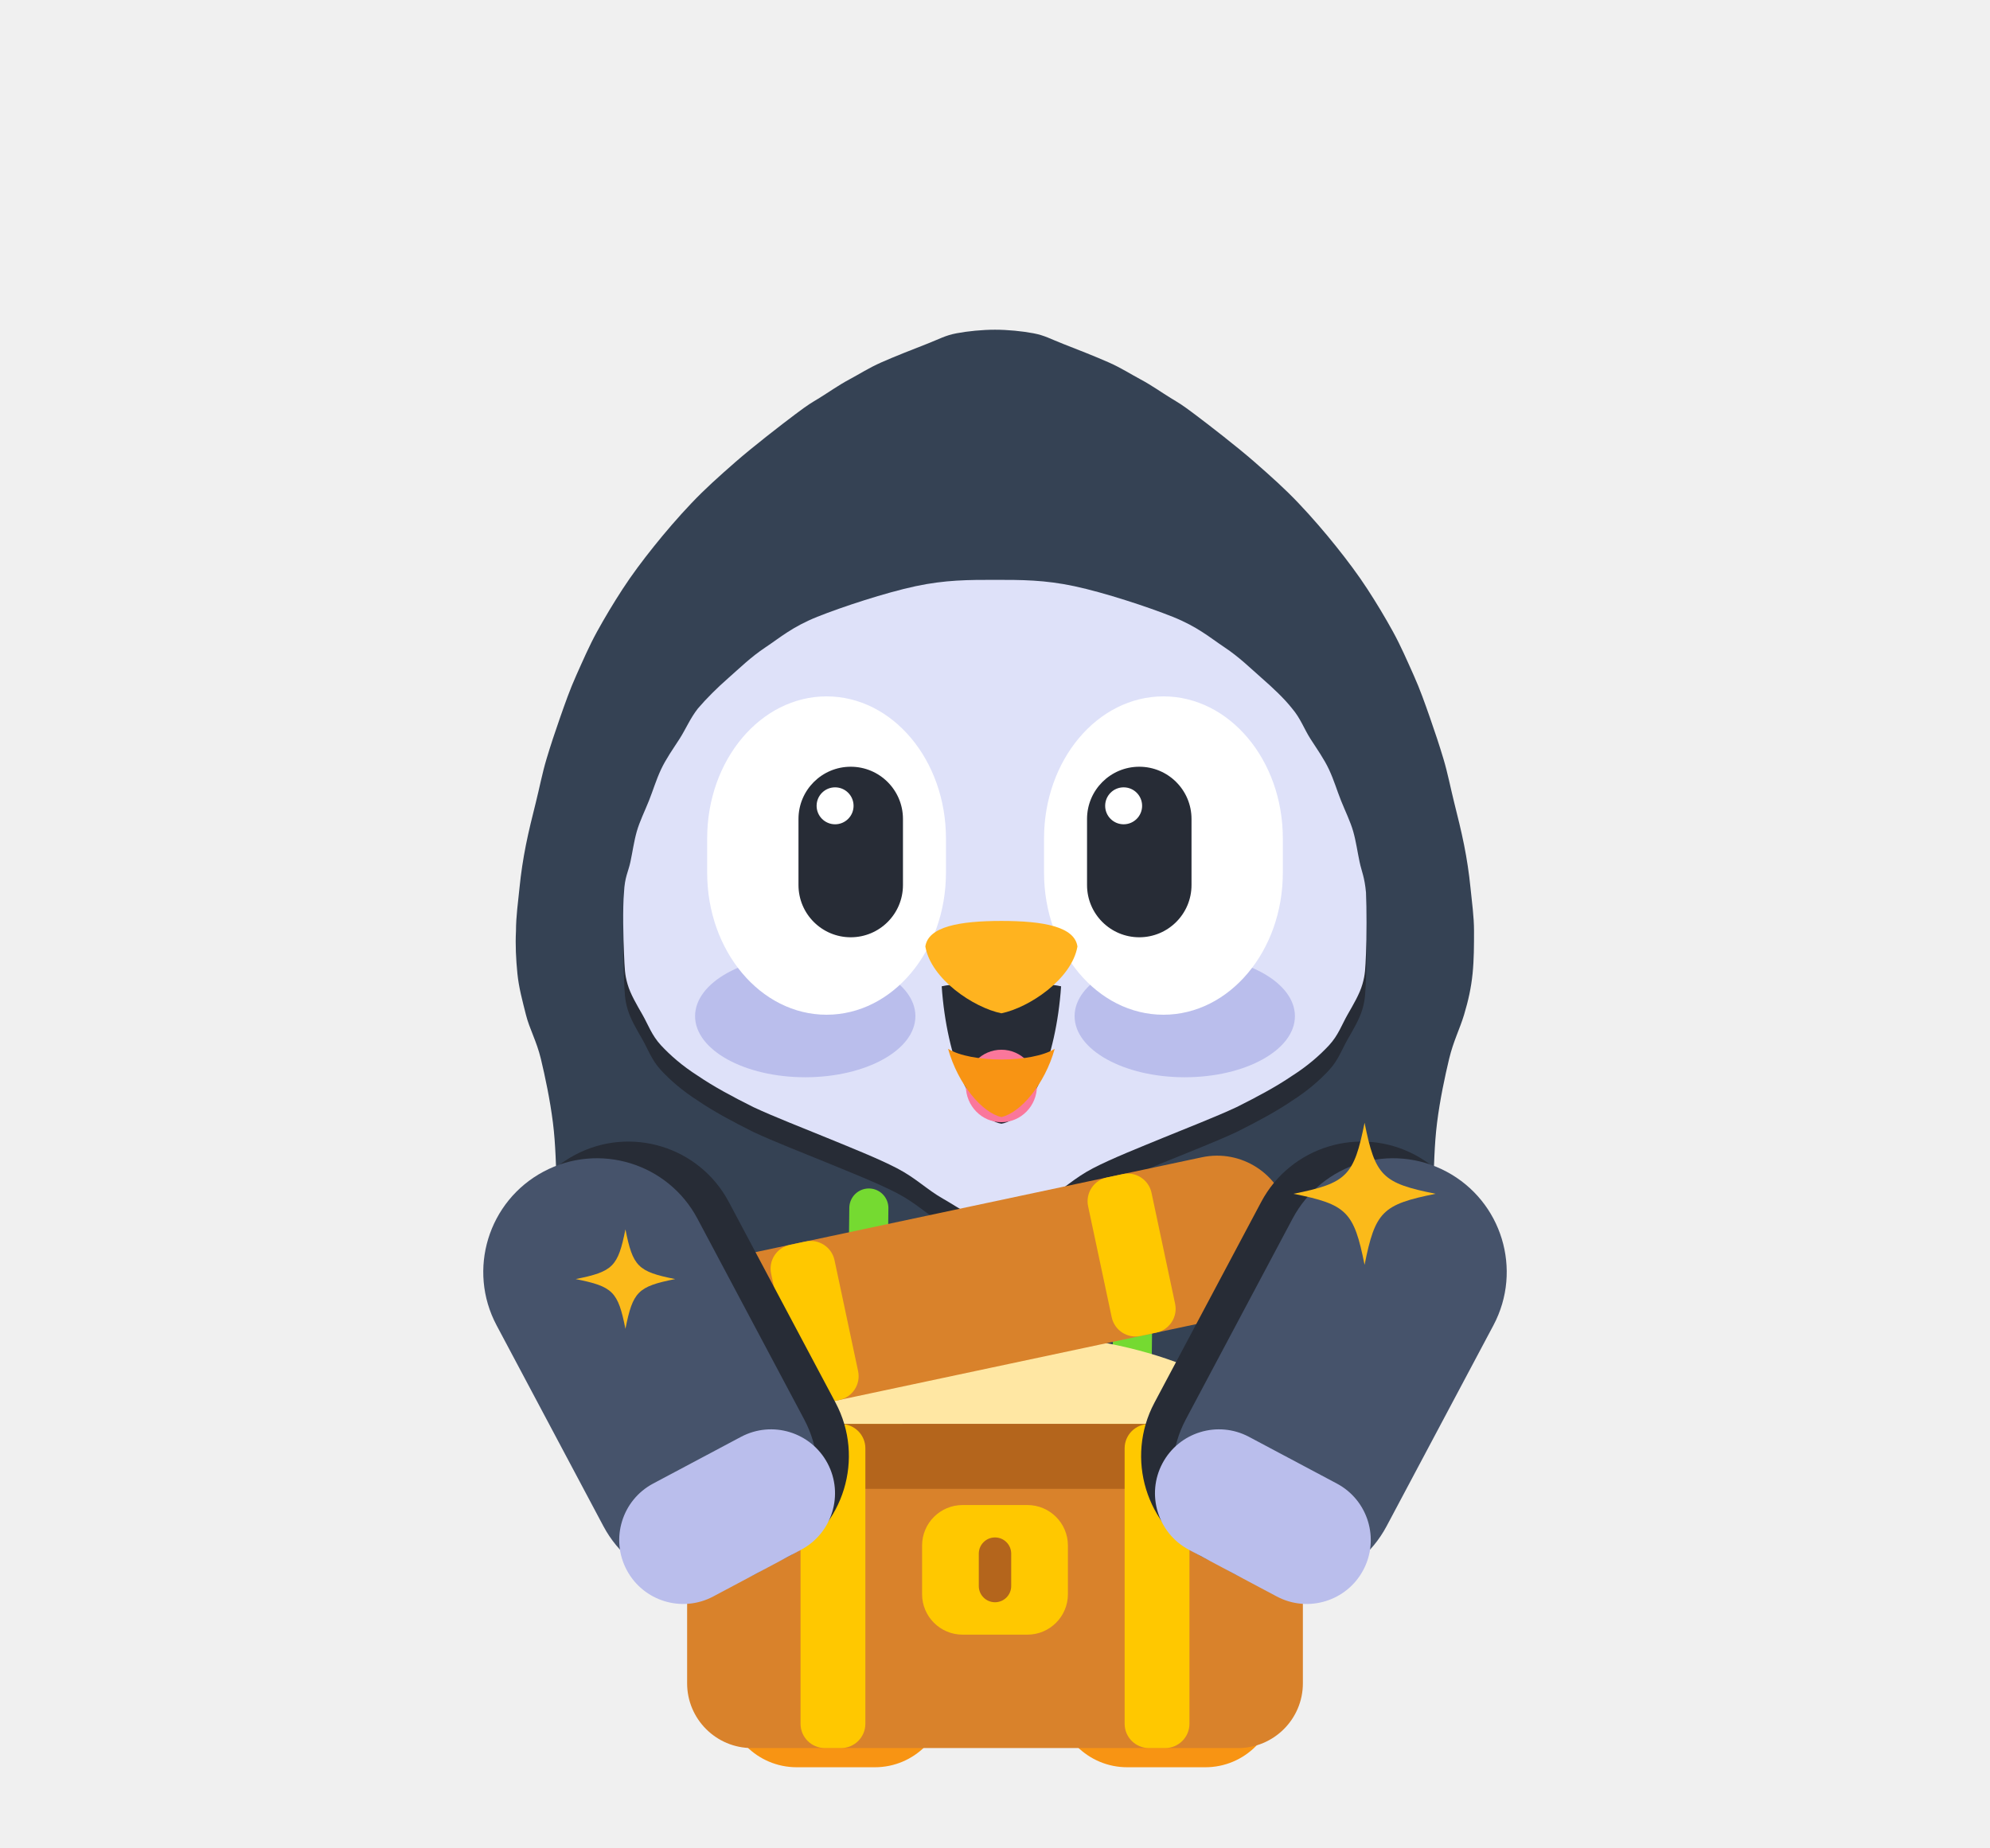
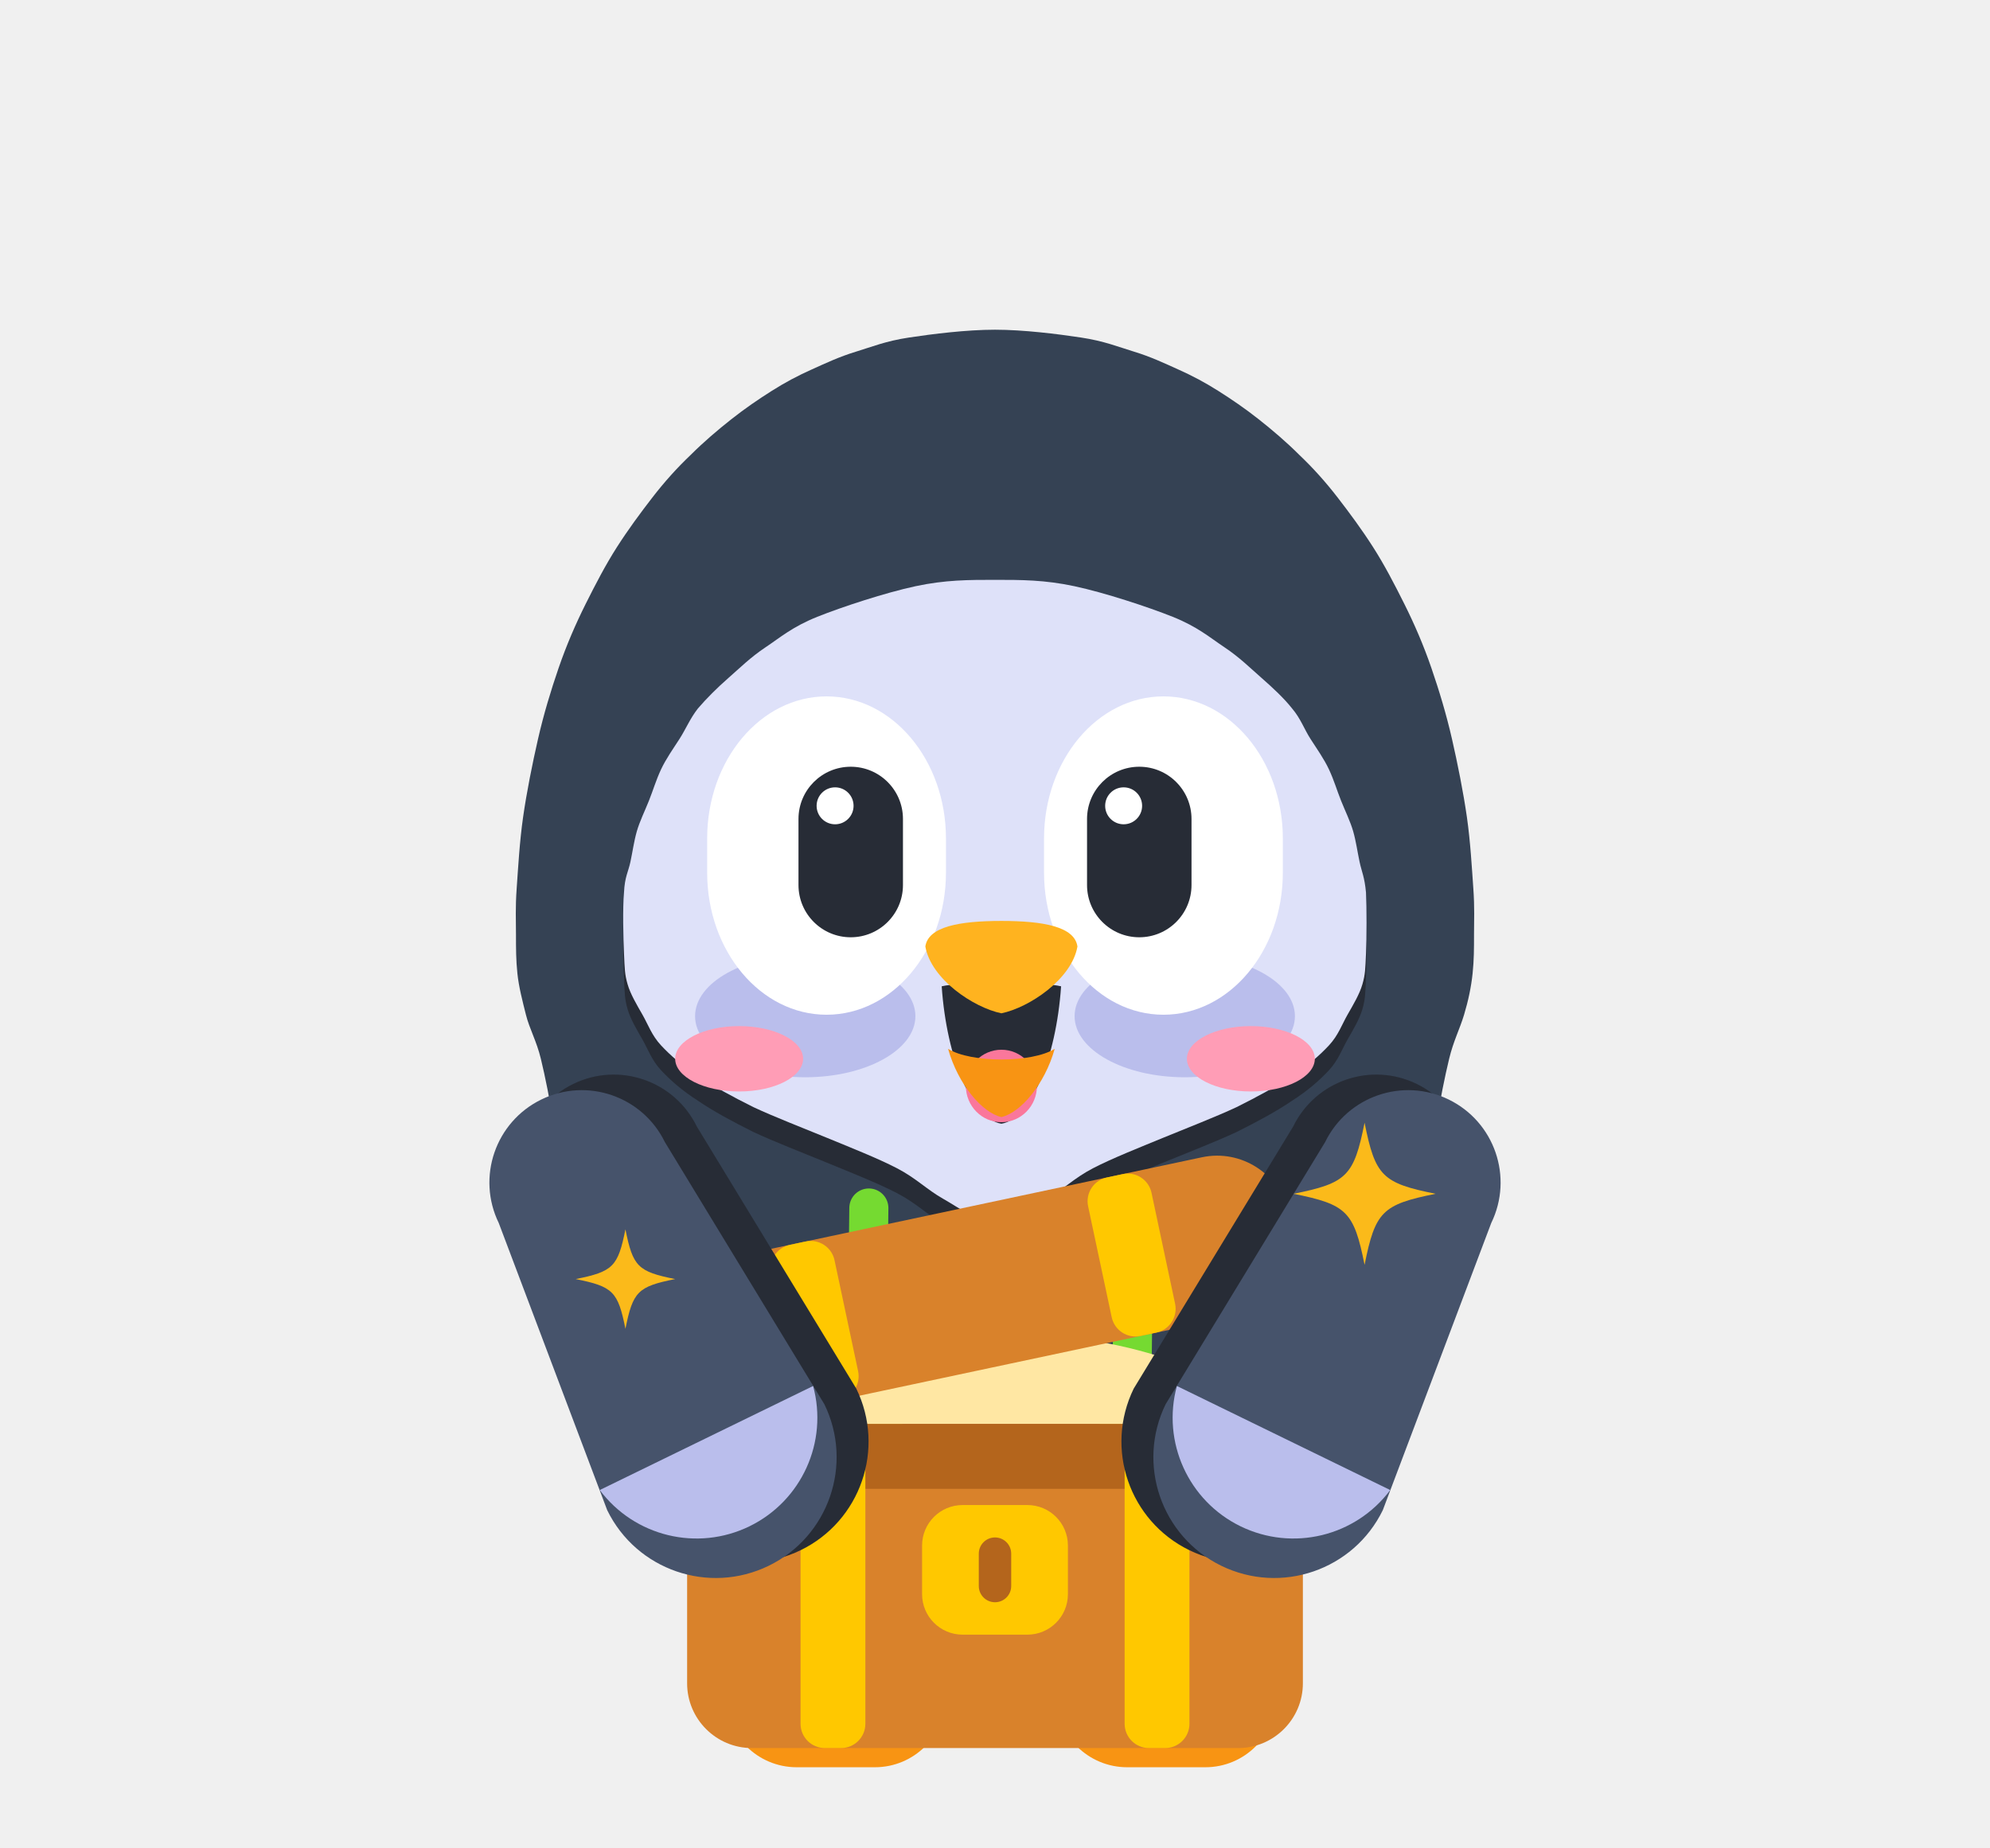
<svg xmlns="http://www.w3.org/2000/svg" viewBox="-40 -40 280 260" aria-hidden="true">
  <style>
  .byte-twinkle { transform-box: fill-box; transform-origin: center; animation: byte-twinkle 1.6s ease-in-out infinite }
  @keyframes byte-twinkle { 0%,100% { transform: scale(1) rotate(0) } 50% { transform: scale(.7) rotate(20deg) } }
  .byte-float { animation: byte-float 2.4s ease-in-out infinite }
  @keyframes byte-float { 0%,100% { transform: translateY(0) } 50% { transform: translateY(-4px) } }
  .byte-smoke { animation: byte-smoke 1.8s ease-out infinite }
  @keyframes byte-smoke { 0% { opacity: 0; transform: translateY(6px) } 25% { opacity: 1 } 100% { opacity: 0; transform: translateY(-10px) } }
  .byte-tear { animation: byte-tear 1.8s ease-in infinite }
  .byte-tear + .byte-tear { animation-delay: .6s }
  @keyframes byte-tear { 0% { opacity: 0; transform: translateY(0) } 15% { opacity: 1; transform: translateY(2px) }
    80% { opacity: 1; transform: translateY(14px) } 100% { opacity: 0; transform: translateY(18px) } }
  .byte-pop { transform-box: fill-box; transform-origin: center; animation: byte-pop .32s cubic-bezier(.34,1.56,.64,1) both }
  @keyframes byte-pop { from { opacity: 0; transform: scale(.4) } to { opacity: 1; transform: scale(1) } }
  .byte-rise { animation: byte-rise .34s cubic-bezier(.34,1.56,.64,1) both }
  @keyframes byte-rise { from { opacity: 0; transform: translateY(14px) } to { opacity: 1; transform: translateY(0) } }
  .byte-dot { transform-box: fill-box; transform-origin: center; animation: byte-dot 1.2s ease-in-out infinite }
  @keyframes byte-dot { 0%,100% { opacity: .45; transform: scale(.85) } 50% { opacity: 1; transform: scale(1) } }
  .byte-string { transform-box: fill-box; transform-origin: 50% 0 }
  .byte-sway .byte-string { animation: byte-sway 3.2s ease-in-out infinite }
  .byte-sway .byte-string + .byte-string { animation-delay: -1.1s }
  @keyframes byte-sway { 0%,100% { transform: rotate(2deg) } 50% { transform: rotate(-2deg) } }
  .byte-swing .byte-string { animation: byte-swing .9s ease-out 2 }
  .byte-swing .byte-string + .byte-string { animation-delay: .06s }
  @keyframes byte-swing { 0% { transform: rotate(0) } 20% { transform: rotate(11deg) } 45% { transform: rotate(-8deg) }
    70% { transform: rotate(4deg) } 100% { transform: rotate(0) } }
  @media (prefers-reduced-motion: reduce) {
    .byte-twinkle, .byte-float, .byte-smoke, .byte-tear, .byte-string, .byte-pop, .byte-rise, .byte-dot { animation: none !important }
    .byte-tear { transform: translateY(2px) }
  }
</style>
  <defs>
    <clipPath id="eyeL-R0">
      <rect x="59.5" y="58" width="33.6" height="44.8" rx="16.8" ry="20" />
    </clipPath>
    <clipPath id="eyeR-R0">
      <rect x="106.9" y="58" width="33.6" height="44.8" rx="16.8" ry="20" />
    </clipPath>
  </defs>
  <g fill="#F89413">
    <rect x="62.1" y="186" width="31" height="22.7" rx="10" />
    <rect x="108.6" y="186" width="31" height="22.7" rx="10" />
  </g>
-   <path fill="#354254" d="M100.0 6.4 C101.8 6.4 103.8 6.6 105.4 6.9 C107.0 7.2 107.8 7.7 109.6 8.4 C111.4 9.1 114.2 10.2 116.0 11.0 C117.8 11.8 119.0 12.6 120.5 13.4 C122.0 14.2 123.4 15.2 124.7 16.0 C126.0 16.8 126.1 16.8 128.1 18.3 C130.1 19.8 134.1 22.9 136.5 25.0 C138.9 27.1 140.8 28.8 142.7 30.8 C144.6 32.8 146.4 34.9 148.0 36.9 C149.6 38.9 151.1 40.9 152.4 42.9 C153.7 44.9 154.9 46.9 156.0 48.9 C157.1 50.9 158.0 53.0 158.9 55.0 C159.8 57.0 160.5 59.0 161.2 61.0 C161.9 63.0 162.5 64.8 163.1 66.8 C163.7 68.8 164.1 70.9 164.6 72.9 C165.1 74.9 165.6 76.9 166.0 78.9 C166.4 80.9 166.7 82.9 166.9 84.9 C167.1 86.9 167.4 89.0 167.4 91.0 C167.4 93.0 167.4 95.0 167.2 97.0 C167.0 99.0 166.6 100.8 166.0 102.8 C165.4 104.8 164.5 106.5 163.9 109.0 C163.3 111.5 162.6 114.8 162.2 118.0 C161.8 121.2 161.8 124.0 161.6 128.0 C161.4 132.0 161.6 137.5 161.0 142.0 C160.4 146.5 159.3 151.2 158.0 155.0 C156.7 158.8 155.0 161.5 153.0 165.0 C151.0 168.5 148.3 172.8 146.0 176.0 C143.7 179.2 141.8 182.1 139.0 184.5 C136.2 186.9 133.0 188.9 129.0 190.5 C125.0 192.1 119.8 193.1 115.0 193.8 C110.2 194.5 105.0 194.5 100.0 194.5 C95.0 194.5 89.8 194.5 85.0 193.8 C80.2 193.1 75.0 192.1 71.0 190.5 C67.0 188.9 63.8 186.9 61.0 184.5 C58.2 182.1 56.3 179.2 54.0 176.0 C51.7 172.8 49.0 168.5 47.0 165.0 C45.0 161.5 43.3 158.8 42.0 155.0 C40.7 151.2 39.6 146.5 39.0 142.0 C38.4 137.5 38.6 132.0 38.4 128.0 C38.2 124.0 38.2 121.2 37.8 118.0 C37.4 114.8 36.7 111.5 36.1 109.0 C35.5 106.5 34.5 104.8 34.0 102.8 C33.5 100.8 33.0 99.0 32.8 97.0 C32.6 95.0 32.5 93.0 32.6 91.0 C32.6 89.0 32.9 86.9 33.1 84.9 C33.3 82.9 33.6 80.9 34.0 78.9 C34.4 76.9 34.9 74.9 35.4 72.9 C35.9 70.9 36.3 68.8 36.9 66.8 C37.5 64.8 38.1 63.0 38.8 61.0 C39.5 59.0 40.2 57.0 41.1 55.0 C42.0 53.0 42.9 50.9 44.0 48.9 C45.1 46.9 46.3 44.9 47.6 42.9 C48.9 40.9 50.4 38.9 52.0 36.9 C53.6 34.9 55.4 32.8 57.3 30.8 C59.2 28.8 61.1 27.1 63.5 25.0 C65.9 22.9 69.9 19.8 71.9 18.3 C73.9 16.8 74.0 16.8 75.3 16.0 C76.6 15.2 78.0 14.2 79.5 13.4 C81.0 12.6 82.2 11.8 84.0 11.0 C85.8 10.2 88.6 9.1 90.4 8.4 C92.2 7.7 93.0 7.2 94.6 6.9 C96.2 6.6 98.2 6.4 100.0 6.4 Z" />
+   <path fill="#354254" d="M100.0 6.4 C104.0 6.4 108.8 7.0 112.1 7.5 C115.4 8.0 117.3 8.8 119.6 9.5 C121.9 10.2 123.8 11.1 125.8 12.0 C127.8 12.9 129.5 13.8 131.4 15.0 C133.3 16.2 135.2 17.5 137.1 19.0 C139.0 20.5 141.0 22.2 142.8 24.0 C144.7 25.8 146.5 27.8 148.2 30.0 C149.9 32.2 151.6 34.5 153.2 37.0 C154.8 39.5 156.2 42.2 157.6 45.0 C159.0 47.8 160.3 50.8 161.4 54.0 C162.5 57.2 163.5 60.5 164.3 64.0 C165.1 67.5 165.9 71.5 166.4 75.0 C166.9 78.5 167.1 82.2 167.3 85.0 C167.5 87.8 167.4 89.5 167.4 91.5 C167.4 93.5 167.4 95.1 167.2 97.0 C167.0 98.9 166.6 100.8 166.0 102.8 C165.4 104.8 164.5 106.5 163.9 109.0 C163.3 111.5 162.6 114.8 162.2 118.0 C161.8 121.2 161.8 124.0 161.6 128.0 C161.4 132.0 161.6 137.5 161.0 142.0 C160.4 146.5 159.3 151.2 158.0 155.0 C156.7 158.8 155.0 161.5 153.0 165.0 C151.0 168.5 148.3 172.8 146.0 176.0 C143.7 179.2 141.8 182.1 139.0 184.5 C136.2 186.9 133.0 188.9 129.0 190.5 C125.0 192.1 119.8 193.1 115.0 193.8 C110.2 194.5 105.0 194.5 100.0 194.5 C95.0 194.5 89.8 194.5 85.0 193.8 C80.2 193.1 75.0 192.1 71.0 190.5 C67.0 188.9 63.8 186.9 61.0 184.5 C58.2 182.1 56.3 179.2 54.0 176.0 C51.7 172.8 49.0 168.5 47.0 165.0 C45.0 161.5 43.3 158.8 42.0 155.0 C40.7 151.2 39.6 146.5 39.0 142.0 C38.4 137.5 38.6 132.0 38.4 128.0 C38.2 124.0 38.2 121.2 37.8 118.0 C37.4 114.8 36.7 111.5 36.1 109.0 C35.5 106.5 34.5 104.8 34.0 102.8 C33.5 100.8 33.0 98.9 32.8 97.0 C32.6 95.1 32.6 93.5 32.6 91.5 C32.6 89.5 32.5 87.8 32.7 85.0 C32.9 82.2 33.1 78.5 33.6 75.0 C34.1 71.5 34.9 67.5 35.7 64.0 C36.5 60.5 37.5 57.2 38.6 54.0 C39.7 50.8 41.0 47.8 42.4 45.0 C43.8 42.2 45.2 39.5 46.8 37.0 C48.4 34.5 50.1 32.2 51.8 30.0 C53.5 27.8 55.3 25.8 57.2 24.0 C59.0 22.2 61.0 20.5 62.9 19.0 C64.8 17.5 66.7 16.2 68.6 15.0 C70.5 13.8 72.2 12.9 74.2 12.0 C76.2 11.1 78.1 10.2 80.4 9.5 C82.7 8.8 84.6 8.0 87.9 7.5 C91.2 7.0 96.0 6.4 100.0 6.4 Z" />
  <path fill="#272C36" transform="translate(0 3.5)" d="M100.0 41.6 C103.7 41.6 107.0 41.6 111.2 42.5 C115.4 43.4 121.5 45.4 125.0 46.8 C128.5 48.2 130.2 49.7 132.3 51.1 C134.4 52.5 135.9 54.0 137.5 55.4 C139.1 56.8 140.7 58.3 141.8 59.7 C143.0 61.1 143.5 62.6 144.4 64.0 C145.3 65.4 146.3 66.8 147.0 68.3 C147.7 69.8 148.1 71.2 148.7 72.7 C149.3 74.2 150.0 75.6 150.4 77.0 C150.8 78.4 151.0 79.9 151.3 81.3 C151.6 82.7 152.0 83.4 152.2 85.6 C152.3 87.8 152.3 92.0 152.2 94.2 C152.1 96.4 152.1 97.1 151.7 98.5 C151.3 99.9 150.4 101.4 149.6 102.8 C148.8 104.2 148.3 105.7 147.0 107.1 C145.7 108.5 144.0 110.0 141.8 111.4 C139.6 112.9 137.0 114.3 134.0 115.8 C131.0 117.2 127.1 118.7 123.7 120.1 C120.3 121.5 116.5 123.0 113.8 124.4 C111.1 125.8 109.6 127.4 107.3 128.7 C105.0 130.0 102.4 132.0 100.0 132.0 C97.6 132.0 95.0 130.0 92.7 128.7 C90.4 127.4 88.9 125.8 86.2 124.4 C83.5 123.0 79.7 121.5 76.3 120.1 C72.9 118.7 69.0 117.2 66.0 115.8 C63.0 114.3 60.4 112.9 58.2 111.4 C56.0 110.0 54.3 108.5 53.0 107.1 C51.7 105.7 51.2 104.2 50.4 102.8 C49.6 101.4 48.7 99.9 48.3 98.5 C47.9 97.1 47.9 96.4 47.8 94.2 C47.7 92.0 47.6 87.8 47.8 85.6 C47.9 83.4 48.4 82.7 48.7 81.3 C49.0 79.9 49.2 78.4 49.6 77.0 C50.0 75.6 50.7 74.2 51.3 72.7 C51.9 71.2 52.3 69.8 53.0 68.3 C53.7 66.8 54.7 65.4 55.6 64.0 C56.5 62.6 57.1 61.1 58.2 59.7 C59.4 58.3 60.9 56.8 62.5 55.4 C64.1 54.0 65.6 52.5 67.7 51.1 C69.8 49.7 71.5 48.2 75.0 46.8 C78.5 45.4 84.6 43.4 88.8 42.5 C93.0 41.6 96.3 41.6 100.0 41.6 Z" />
  <path fill="#DEE1F9" d="M100.0 41.6 C103.7 41.6 107.0 41.6 111.2 42.5 C115.4 43.4 121.5 45.4 125.0 46.8 C128.5 48.2 130.2 49.7 132.3 51.1 C134.4 52.5 135.9 54.0 137.5 55.4 C139.1 56.8 140.7 58.3 141.8 59.7 C143.0 61.1 143.5 62.6 144.4 64.0 C145.3 65.4 146.3 66.8 147.0 68.3 C147.7 69.8 148.1 71.2 148.7 72.7 C149.3 74.2 150.0 75.6 150.4 77.0 C150.8 78.4 151.0 79.9 151.3 81.3 C151.6 82.7 152.0 83.4 152.2 85.6 C152.3 87.8 152.3 92.0 152.2 94.2 C152.1 96.4 152.1 97.1 151.7 98.5 C151.3 99.9 150.4 101.4 149.6 102.8 C148.8 104.2 148.3 105.7 147.0 107.1 C145.7 108.5 144.0 110.0 141.8 111.4 C139.6 112.9 137.0 114.3 134.0 115.8 C131.0 117.2 127.1 118.7 123.7 120.1 C120.3 121.5 116.5 123.0 113.8 124.4 C111.1 125.8 109.6 127.4 107.3 128.7 C105.0 130.0 102.4 132.0 100.0 132.0 C97.6 132.0 95.0 130.0 92.7 128.7 C90.4 127.4 88.9 125.8 86.2 124.4 C83.5 123.0 79.7 121.5 76.3 120.1 C72.9 118.7 69.0 117.2 66.0 115.8 C63.0 114.3 60.4 112.9 58.2 111.4 C56.0 110.0 54.3 108.5 53.0 107.1 C51.7 105.7 51.2 104.2 50.4 102.8 C49.6 101.4 48.7 99.9 48.3 98.5 C47.9 97.1 47.9 96.4 47.8 94.2 C47.7 92.0 47.6 87.8 47.8 85.6 C47.9 83.4 48.4 82.7 48.7 81.3 C49.0 79.9 49.2 78.4 49.6 77.0 C50.0 75.6 50.7 74.2 51.3 72.7 C51.9 71.2 52.3 69.8 53.0 68.3 C53.7 66.8 54.7 65.4 55.6 64.0 C56.5 62.6 57.1 61.1 58.2 59.7 C59.4 58.3 60.9 56.8 62.5 55.4 C64.1 54.0 65.6 52.5 67.7 51.1 C69.8 49.7 71.5 48.2 75.0 46.8 C78.5 45.4 84.6 43.4 88.8 42.5 C93.0 41.6 96.3 41.6 100.0 41.6 Z" />
  <g fill="#BABEEC">
    <ellipse cx="73.3" cy="103" rx="15.5" ry="8.6" />
    <ellipse cx="126.7" cy="103" rx="15.5" ry="8.6" />
+   </g>
+   <g fill="#FF9DB6">
+     <ellipse cx="64" cy="109" rx="9" ry="4.6" />
+     <ellipse cx="136" cy="109" rx="9" ry="4.6" />
  </g>
  <g>
    <rect x="59.5" y="58" width="33.6" height="44.8" rx="16.8" ry="20" fill="#FFFFFF" />
    <g clip-path="url(#eyeL-R0)">
      <g transform="translate(3.4 -0.5) translate(76.3 80.4) scale(1) translate(-76.3 -80.4)">
        <rect x="68.95" y="68.4" width="14.7" height="24" rx="7.35" fill="#272C36" />
        <circle cx="74.1" cy="73.9" r="2.6" fill="#FFFFFF" />
      </g>
      <rect x="41.3" y="102.8" width="70" height="70" fill="#DEE1F9" />
      <rect x="41.3" y="-12" width="70" height="70" fill="#BABEEC" transform="rotate(0 76.3 58)" />
    </g>
  </g>
  <g>
    <rect x="106.9" y="58" width="33.6" height="44.8" rx="16.8" ry="20" fill="#FFFFFF" />
    <g clip-path="url(#eyeR-R0)">
      <g transform="translate(-3.4 -0.5) translate(123.7 80.4) scale(1) translate(-123.7 -80.4)">
        <rect x="116.35" y="68.4" width="14.7" height="24" rx="7.35" fill="#272C36" />
        <circle cx="121.5" cy="73.9" r="2.6" fill="#FFFFFF" />
      </g>
      <rect x="88.7" y="102.8" width="70" height="70" fill="#DEE1F9" />
      <rect x="88.7" y="-12" width="70" height="70" fill="#BABEEC" transform="rotate(0 123.7 58)" />
    </g>
  </g>
  <g transform="translate(0 98.8) scale(1 2.125) translate(0 -98.8)" opacity="1">
    <path d="M92.5 98.8 C95 98.5 106.8 98.5 109.3 98.8 C108.6 103.6 105 107.6 100.9 107.9 C96.8 107.6 93.2 103.6 92.5 98.8 Z" fill="#272C36" />
    <ellipse cx="100.9" cy="105.4" rx="5" ry="2.4" fill="#FA779B" />
  </g>
  <path d="M93.4 98.6 C96.6 100.6 105.2 100.6 108.4 98.6 C107 103.6 103.6 107.6 100.9 108.2 C98.2 107.6 94.8 103.6 93.4 98.6 Z" fill="#F89413" transform="translate(0 9)" />
  <path d="M90.2 93.2 C90.6 90.4 95 89.6 100.9 89.6 C106.8 89.6 111.2 90.4 111.6 93.2 C110.8 97.8 104.8 101.8 100.9 102.6 C97 101.8 91 97.8 90.2 93.2 Z" fill="#FFB31F" />
  <g>
    <g class="byte-string">
      <path d="M82.25 130 L81.95 156" stroke="#75DA31" stroke-width="5.5" stroke-linecap="round" fill="none" />
      <rect x="76.7" y="153" width="10.3" height="12" rx="5.15" fill="#75DA31" />
    </g>
    <g class="byte-string">
      <path d="M119.55 130 L119.25 156" stroke="#75DA31" stroke-width="5.5" stroke-linecap="round" fill="none" />
      <rect x="114.7" y="153" width="10.3" height="12" rx="5.15" fill="#75DA31" />
    </g>
  </g>
  <rect x="94" y="135.6" width="12" height="19.8" rx="6" fill="#8B8E96" />
  <g>
    <g transform="translate(100 206) scale(1.14) translate(-100 -206)">
      <path d="M66 166 C78 151 122 151 134 166 Z" fill="#FFE7A3" />
      <rect x="62" y="166" width="76" height="40" rx="8" fill="#D9822B" />
      <rect x="62" y="166" width="76" height="8" rx="4" fill="#B4651C" />
      <g transform="rotate(-12 62 166)">
        <rect x="60" y="147" width="80" height="20" rx="9" fill="#D9822B" />
        <rect x="76" y="147" width="8" height="20" rx="3" fill="#FFC800" />
        <rect x="116" y="147" width="8" height="20" rx="3" fill="#FFC800" />
      </g>
      <g fill="#FFC800">
        <rect x="76" y="166" width="8" height="40" rx="3" />
        <rect x="116" y="166" width="8" height="40" rx="3" />
        <rect x="91" y="176" width="18" height="16" rx="5" />
      </g>
      <rect x="98" y="180" width="4" height="8" rx="2" fill="#B4651C" />
    </g>
  </g>
  <g transform="translate(200 0) scale(-1 1)">
-     <g transform="translate(44 139)">
-       <g transform="rotate(242)">
-         <rect x="-48" y="-11" width="64" height="32" rx="16" fill="#272C36" />
-         <rect x="-48" y="-16" width="64" height="32" rx="16" fill="#46536B" />
-         <rect x="-48" y="-16" width="18" height="32" rx="9" fill="#BABEEC" />
+     <g transform="translate(48 139)">
+       <g transform="rotate(244)">
+         <path d="M14 -13 L-29 -17 A17 17 0 0 0 -29 17 L14 13 A13 13 0 0 0 14 -13 Z" transform="translate(0 5)" fill="#272C36" />
+         <path d="M14 -13 L-29 -17 A17 17 0 0 0 -29 17 L14 13 A13 13 0 0 0 14 -13 Z" fill="#46536B" />
+         <path d="M-26 -16.7 A17 17 0 0 0 -26 16.7 Z" fill="#BABEEC" />
      </g>
    </g>
  </g>
  <g>
-     <g transform="translate(44 139)">
-       <g transform="rotate(242)">
-         <rect x="-48" y="-11" width="64" height="32" rx="16" fill="#272C36" />
-         <rect x="-48" y="-16" width="64" height="32" rx="16" fill="#46536B" />
-         <rect x="-48" y="-16" width="18" height="32" rx="9" fill="#BABEEC" />
+     <g transform="translate(48 139)">
+       <g transform="rotate(244)">
+         <path d="M14 -13 L-29 -17 A17 17 0 0 0 -29 17 L14 13 A13 13 0 0 0 14 -13 Z" transform="translate(0 5)" fill="#272C36" />
+         <path d="M14 -13 L-29 -17 A17 17 0 0 0 -29 17 L14 13 A13 13 0 0 0 14 -13 Z" fill="#46536B" />
+         <path d="M-26 -16.7 A17 17 0 0 0 -26 16.7 Z" fill="#BABEEC" />
      </g>
    </g>
  </g>
  <g transform="translate(152 128) scale(1)">
    <path class="byte-twinkle" style="animation-delay:0s" fill="#FBBA1A" d="M0 -10 C1.5 -2.5 2.5 -1.5 10 0 C2.5 1.5 1.5 2.5 0 10 C-1.5 2.5 -2.5 1.5 -10 0 C-2.5 -1.5 -1.5 -2.5 0 -10 Z" />
  </g>
  <g transform="translate(48 140) scale(0.7)">
    <path class="byte-twinkle" style="animation-delay:0.5s" fill="#FBBA1A" d="M0 -10 C1.5 -2.5 2.5 -1.5 10 0 C2.5 1.5 1.5 2.5 0 10 C-1.5 2.5 -2.5 1.5 -10 0 C-2.5 -1.5 -1.5 -2.5 0 -10 Z" />
  </g>
</svg>
